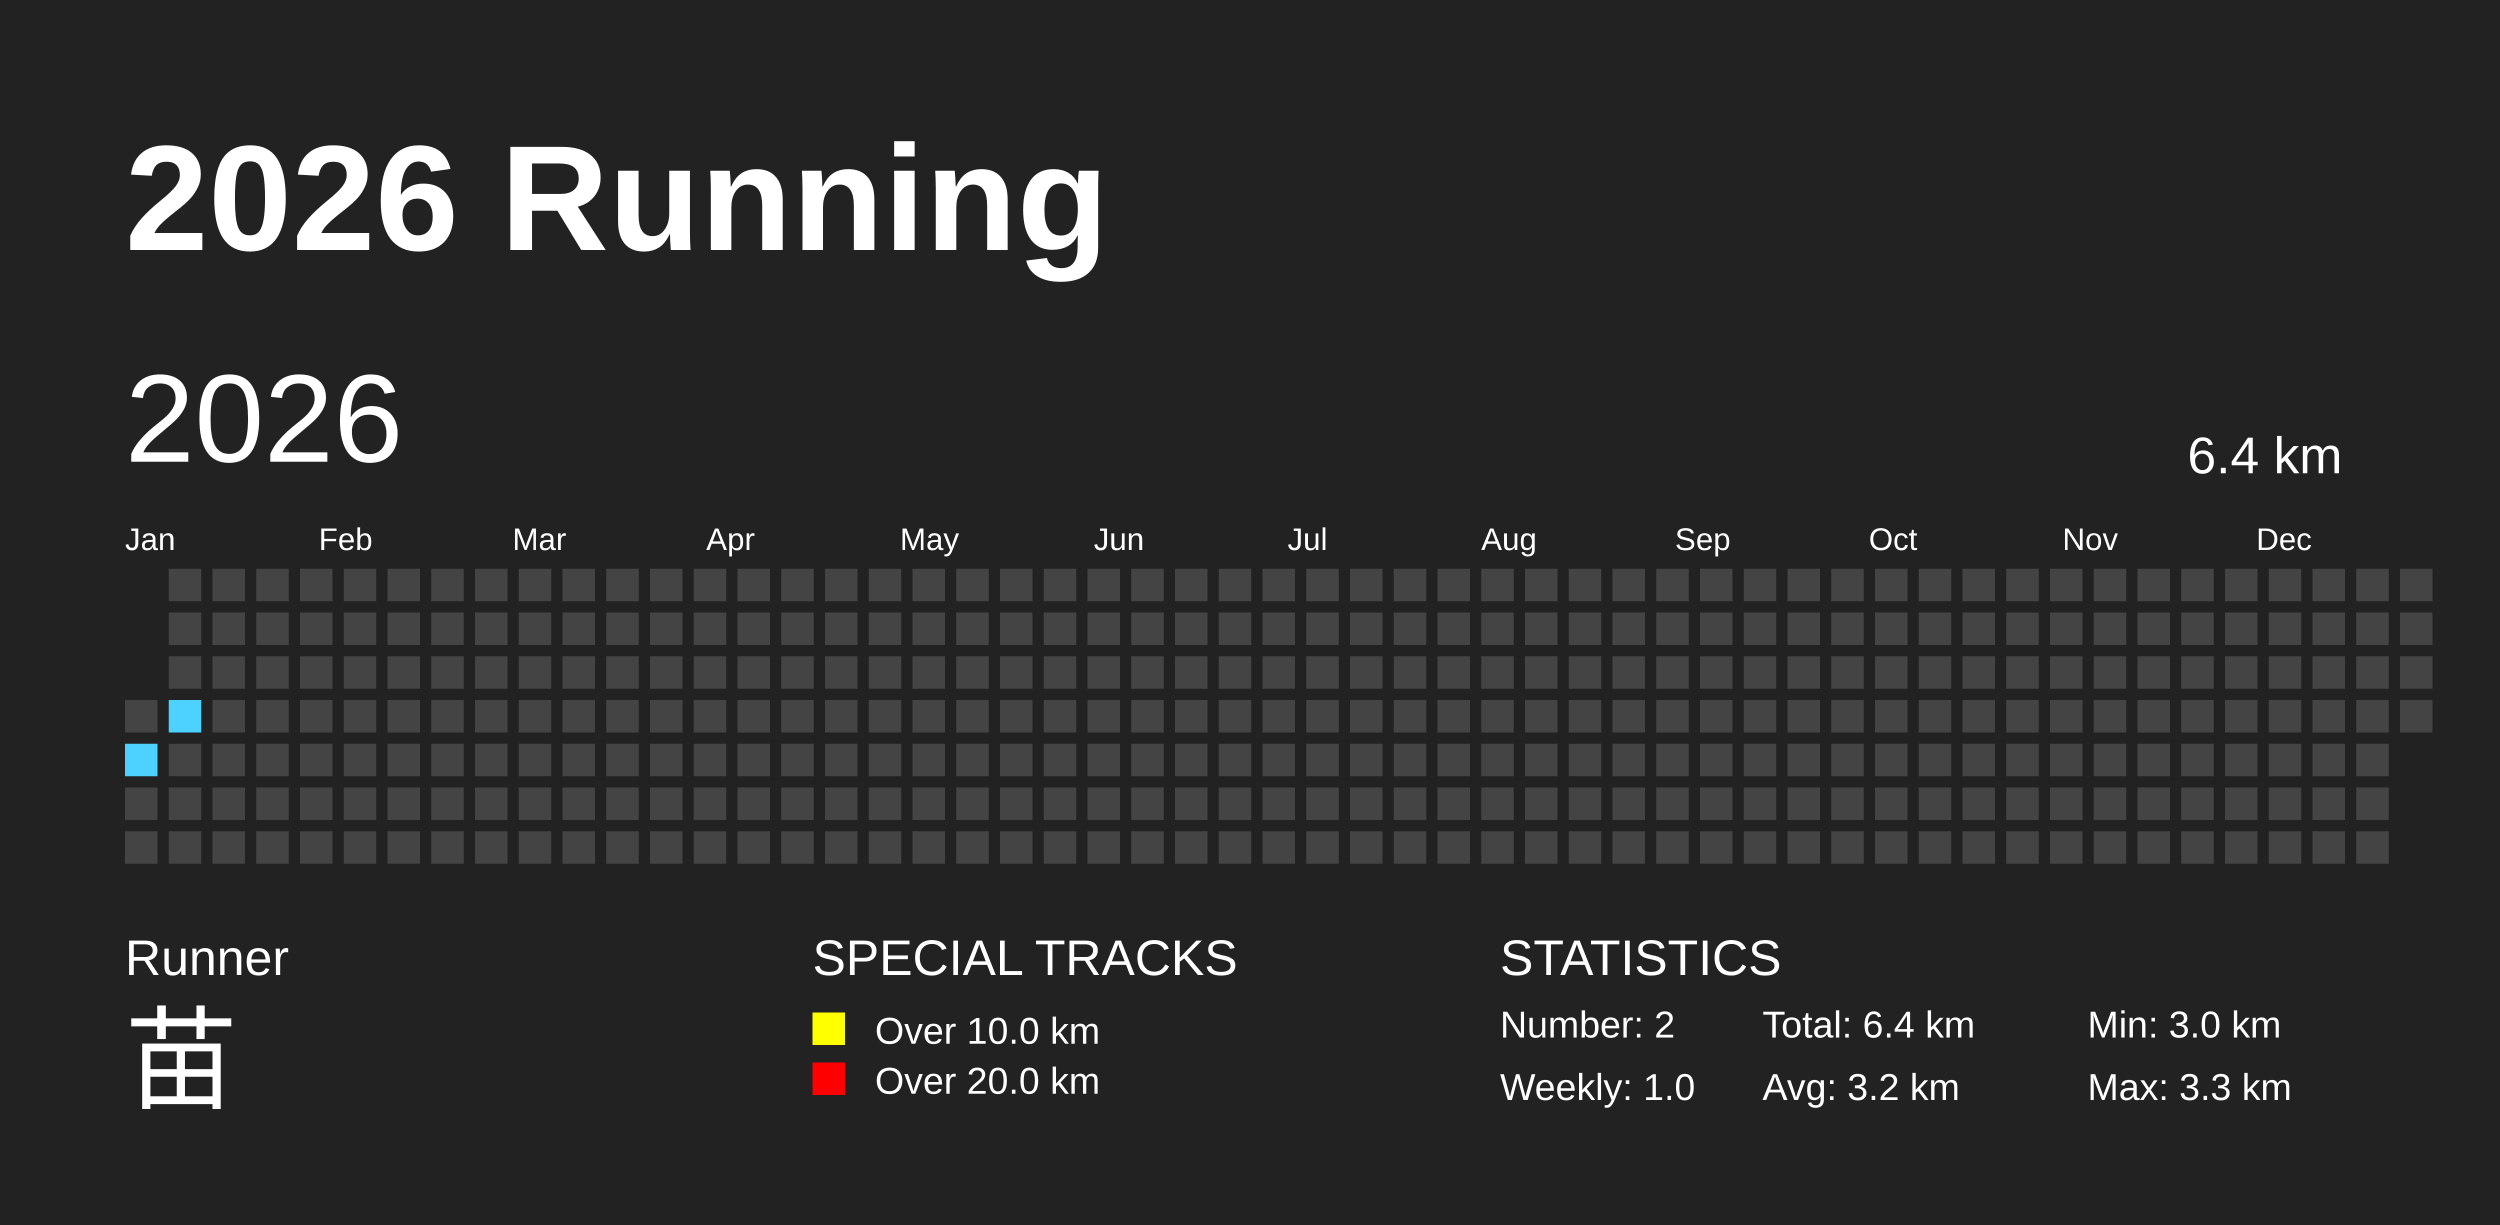
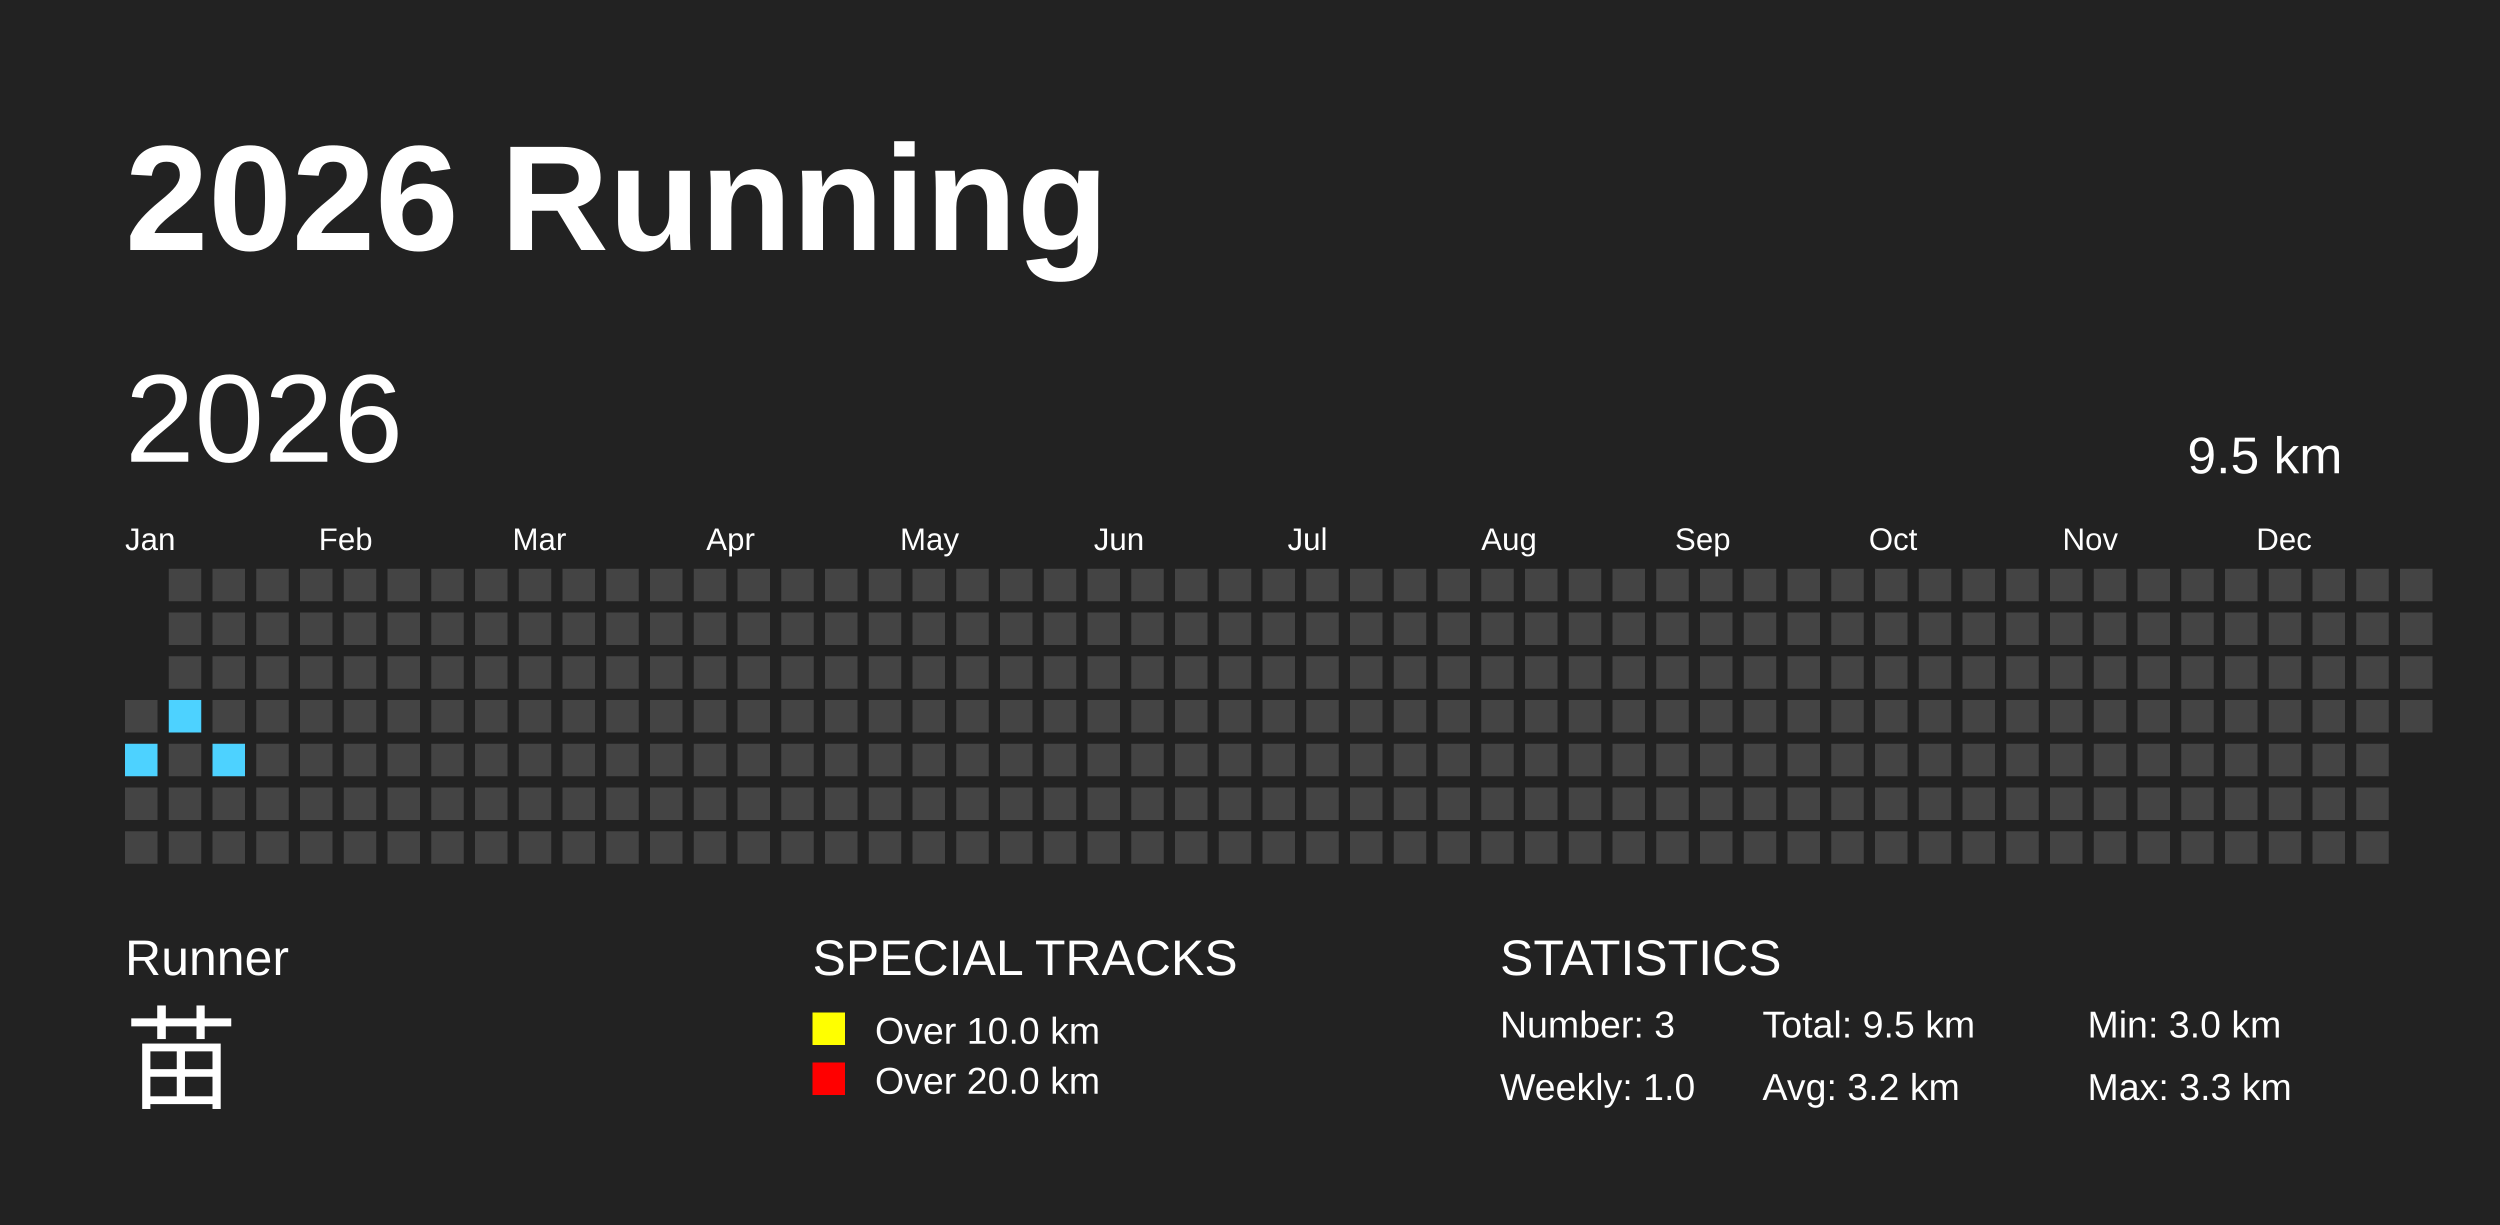
<svg xmlns="http://www.w3.org/2000/svg" baseProfile="full" height="98mm" version="1.1" viewBox="0,0,200,98" width="200mm">
  <defs />
  <rect fill="#222222" height="98" width="200" x="0" y="0" />
  <text fill="#FFFFFF" style="font-size:12px; font-family:Arial; font-weight:bold;" x="10" y="20">2026 Running</text>
  <text fill="#FFFFFF" style="font-size:4px; font-family:Arial" x="10" y="78">Runner</text>
  <text fill="#FFFFFF" style="font-size:9px; font-family:Arial" x="10" y="88">苗</text>
  <text fill="#FFFFFF" style="font-size:4px; font-family:Arial" x="65" y="78">SPECIAL TRACKS</text>
  <rect fill="yellow" height="2.6" width="2.6" x="65" y="81" />
  <text fill="#FFFFFF" style="font-size:3px; font-family:Arial" x="70" y="83.5">Over 10.0 km</text>
  <rect fill="red" height="2.6" width="2.6" x="65" y="85" />
  <text fill="#FFFFFF" style="font-size:3px; font-family:Arial" x="70" y="87.5">Over 20.0 km</text>
  <text fill="#FFFFFF" style="font-size:4px; font-family:Arial" x="120" y="78">STATISTICS</text>
-   <text fill="#FFFFFF" style="font-size:3px; font-family:Arial" x="120" y="83">Number: 2</text>
+   <text fill="#FFFFFF" style="font-size:3px; font-family:Arial" x="120" y="83">Number: 3</text>
  <text fill="#FFFFFF" style="font-size:3px; font-family:Arial" x="120" y="88">Weekly: 1.0</text>
-   <text fill="#FFFFFF" style="font-size:3px; font-family:Arial" x="141" y="83">Total: 6.4 km</text>
+   <text fill="#FFFFFF" style="font-size:3px; font-family:Arial" x="141" y="83">Total: 9.5 km</text>
  <text fill="#FFFFFF" style="font-size:3px; font-family:Arial" x="141" y="88">Avg: 3.2 km</text>
  <text fill="#FFFFFF" style="font-size:3px; font-family:Arial" x="167" y="83">Min: 3.0 km</text>
  <text fill="#FFFFFF" style="font-size:3px; font-family:Arial" x="167" y="88">Max: 3.3 km</text>
  <text dominant-baseline="hanging" fill="#FFFFFF" style="font-size:10.0px; font-family:Arial;" x="10" y="30">2026</text>
-   <text dominant-baseline="hanging" fill="#FFFFFF" style="font-size:4.125px; font-family:Arial;" x="175" y="35">6.4 km</text>
+   <text dominant-baseline="hanging" fill="#FFFFFF" style="font-size:4.125px; font-family:Arial;" x="175" y="35">9.5 km</text>
  <text fill="#FFFFFF" style="font-size:2.5px; font-family:Arial" x="10.0" y="44">Jan</text>
  <text fill="#FFFFFF" style="font-size:2.5px; font-family:Arial" x="25.5" y="44">Feb</text>
  <text fill="#FFFFFF" style="font-size:2.5px; font-family:Arial" x="41.0" y="44">Mar</text>
  <text fill="#FFFFFF" style="font-size:2.5px; font-family:Arial" x="56.5" y="44">Apr</text>
  <text fill="#FFFFFF" style="font-size:2.5px; font-family:Arial" x="72.0" y="44">May</text>
  <text fill="#FFFFFF" style="font-size:2.5px; font-family:Arial" x="87.5" y="44">Jun</text>
  <text fill="#FFFFFF" style="font-size:2.5px; font-family:Arial" x="103.0" y="44">Jul</text>
  <text fill="#FFFFFF" style="font-size:2.5px; font-family:Arial" x="118.5" y="44">Aug</text>
  <text fill="#FFFFFF" style="font-size:2.5px; font-family:Arial" x="134.0" y="44">Sep</text>
  <text fill="#FFFFFF" style="font-size:2.5px; font-family:Arial" x="149.5" y="44">Oct</text>
  <text fill="#FFFFFF" style="font-size:2.5px; font-family:Arial" x="165.0" y="44">Nov</text>
  <text fill="#FFFFFF" style="font-size:2.5px; font-family:Arial" x="180.5" y="44">Dec</text>
  <rect fill="#444444" height="2.6" width="2.6" x="10.0" y="56.0" />
  <rect fill="#4DD2FF" height="2.6" width="2.6" x="10.0" y="59.5" />
  <rect fill="#444444" height="2.6" width="2.6" x="10.0" y="63.0" />
  <rect fill="#444444" height="2.6" width="2.6" x="10.0" y="66.5" />
  <rect fill="#444444" height="2.6" width="2.6" x="13.5" y="45.5" />
  <rect fill="#444444" height="2.6" width="2.6" x="13.5" y="49.0" />
  <rect fill="#444444" height="2.6" width="2.6" x="13.5" y="52.5" />
  <rect fill="#4DD2FF" height="2.6" width="2.6" x="13.5" y="56.0" />
  <rect fill="#444444" height="2.6" width="2.6" x="13.5" y="59.5" />
  <rect fill="#444444" height="2.6" width="2.6" x="13.5" y="63.0" />
  <rect fill="#444444" height="2.6" width="2.6" x="13.5" y="66.5" />
  <rect fill="#444444" height="2.6" width="2.6" x="17.0" y="45.5" />
  <rect fill="#444444" height="2.6" width="2.6" x="17.0" y="49.0" />
  <rect fill="#444444" height="2.6" width="2.6" x="17.0" y="52.5" />
  <rect fill="#444444" height="2.6" width="2.6" x="17.0" y="56.0" />
-   <rect fill="#444444" height="2.6" width="2.6" x="17.0" y="59.5" />
+   <rect fill="#4DD2FF" height="2.6" width="2.6" x="17.0" y="59.5" />
  <rect fill="#444444" height="2.6" width="2.6" x="17.0" y="63.0" />
  <rect fill="#444444" height="2.6" width="2.6" x="17.0" y="66.5" />
  <rect fill="#444444" height="2.6" width="2.6" x="20.5" y="45.5" />
  <rect fill="#444444" height="2.6" width="2.6" x="20.5" y="49.0" />
  <rect fill="#444444" height="2.6" width="2.6" x="20.5" y="52.5" />
  <rect fill="#444444" height="2.6" width="2.6" x="20.5" y="56.0" />
  <rect fill="#444444" height="2.6" width="2.6" x="20.5" y="59.5" />
  <rect fill="#444444" height="2.6" width="2.6" x="20.5" y="63.0" />
  <rect fill="#444444" height="2.6" width="2.6" x="20.5" y="66.5" />
  <rect fill="#444444" height="2.6" width="2.6" x="24.0" y="45.5" />
  <rect fill="#444444" height="2.6" width="2.6" x="24.0" y="49.0" />
  <rect fill="#444444" height="2.6" width="2.6" x="24.0" y="52.5" />
  <rect fill="#444444" height="2.6" width="2.6" x="24.0" y="56.0" />
  <rect fill="#444444" height="2.6" width="2.6" x="24.0" y="59.5" />
  <rect fill="#444444" height="2.6" width="2.6" x="24.0" y="63.0" />
  <rect fill="#444444" height="2.6" width="2.6" x="24.0" y="66.5" />
  <rect fill="#444444" height="2.6" width="2.6" x="27.5" y="45.5" />
  <rect fill="#444444" height="2.6" width="2.6" x="27.5" y="49.0" />
  <rect fill="#444444" height="2.6" width="2.6" x="27.5" y="52.5" />
  <rect fill="#444444" height="2.6" width="2.6" x="27.5" y="56.0" />
  <rect fill="#444444" height="2.6" width="2.6" x="27.5" y="59.5" />
  <rect fill="#444444" height="2.6" width="2.6" x="27.5" y="63.0" />
  <rect fill="#444444" height="2.6" width="2.6" x="27.5" y="66.5" />
  <rect fill="#444444" height="2.6" width="2.6" x="31.0" y="45.5" />
  <rect fill="#444444" height="2.6" width="2.6" x="31.0" y="49.0" />
  <rect fill="#444444" height="2.6" width="2.6" x="31.0" y="52.5" />
  <rect fill="#444444" height="2.6" width="2.6" x="31.0" y="56.0" />
  <rect fill="#444444" height="2.6" width="2.6" x="31.0" y="59.5" />
  <rect fill="#444444" height="2.6" width="2.6" x="31.0" y="63.0" />
  <rect fill="#444444" height="2.6" width="2.6" x="31.0" y="66.5" />
  <rect fill="#444444" height="2.6" width="2.6" x="34.5" y="45.5" />
  <rect fill="#444444" height="2.6" width="2.6" x="34.5" y="49.0" />
  <rect fill="#444444" height="2.6" width="2.6" x="34.5" y="52.5" />
  <rect fill="#444444" height="2.6" width="2.6" x="34.5" y="56.0" />
  <rect fill="#444444" height="2.6" width="2.6" x="34.5" y="59.5" />
  <rect fill="#444444" height="2.6" width="2.6" x="34.5" y="63.0" />
  <rect fill="#444444" height="2.6" width="2.6" x="34.5" y="66.5" />
  <rect fill="#444444" height="2.6" width="2.6" x="38.0" y="45.5" />
  <rect fill="#444444" height="2.6" width="2.6" x="38.0" y="49.0" />
  <rect fill="#444444" height="2.6" width="2.6" x="38.0" y="52.5" />
  <rect fill="#444444" height="2.6" width="2.6" x="38.0" y="56.0" />
  <rect fill="#444444" height="2.6" width="2.6" x="38.0" y="59.5" />
  <rect fill="#444444" height="2.6" width="2.6" x="38.0" y="63.0" />
  <rect fill="#444444" height="2.6" width="2.6" x="38.0" y="66.5" />
  <rect fill="#444444" height="2.6" width="2.6" x="41.5" y="45.5" />
  <rect fill="#444444" height="2.6" width="2.6" x="41.5" y="49.0" />
  <rect fill="#444444" height="2.6" width="2.6" x="41.5" y="52.5" />
  <rect fill="#444444" height="2.6" width="2.6" x="41.5" y="56.0" />
  <rect fill="#444444" height="2.6" width="2.6" x="41.5" y="59.5" />
  <rect fill="#444444" height="2.6" width="2.6" x="41.5" y="63.0" />
  <rect fill="#444444" height="2.6" width="2.6" x="41.5" y="66.5" />
  <rect fill="#444444" height="2.6" width="2.6" x="45.0" y="45.5" />
  <rect fill="#444444" height="2.6" width="2.6" x="45.0" y="49.0" />
  <rect fill="#444444" height="2.6" width="2.6" x="45.0" y="52.5" />
  <rect fill="#444444" height="2.6" width="2.6" x="45.0" y="56.0" />
  <rect fill="#444444" height="2.6" width="2.6" x="45.0" y="59.5" />
  <rect fill="#444444" height="2.6" width="2.6" x="45.0" y="63.0" />
  <rect fill="#444444" height="2.6" width="2.6" x="45.0" y="66.5" />
  <rect fill="#444444" height="2.6" width="2.6" x="48.5" y="45.5" />
  <rect fill="#444444" height="2.6" width="2.6" x="48.5" y="49.0" />
  <rect fill="#444444" height="2.6" width="2.6" x="48.5" y="52.5" />
  <rect fill="#444444" height="2.6" width="2.6" x="48.5" y="56.0" />
  <rect fill="#444444" height="2.6" width="2.6" x="48.5" y="59.5" />
  <rect fill="#444444" height="2.6" width="2.6" x="48.5" y="63.0" />
  <rect fill="#444444" height="2.6" width="2.6" x="48.5" y="66.5" />
  <rect fill="#444444" height="2.6" width="2.6" x="52.0" y="45.5" />
  <rect fill="#444444" height="2.6" width="2.6" x="52.0" y="49.0" />
  <rect fill="#444444" height="2.6" width="2.6" x="52.0" y="52.5" />
  <rect fill="#444444" height="2.6" width="2.6" x="52.0" y="56.0" />
  <rect fill="#444444" height="2.6" width="2.6" x="52.0" y="59.5" />
  <rect fill="#444444" height="2.6" width="2.6" x="52.0" y="63.0" />
  <rect fill="#444444" height="2.6" width="2.6" x="52.0" y="66.5" />
  <rect fill="#444444" height="2.6" width="2.6" x="55.5" y="45.5" />
  <rect fill="#444444" height="2.6" width="2.6" x="55.5" y="49.0" />
  <rect fill="#444444" height="2.6" width="2.6" x="55.5" y="52.5" />
  <rect fill="#444444" height="2.6" width="2.6" x="55.5" y="56.0" />
  <rect fill="#444444" height="2.6" width="2.6" x="55.5" y="59.5" />
  <rect fill="#444444" height="2.6" width="2.6" x="55.5" y="63.0" />
  <rect fill="#444444" height="2.6" width="2.6" x="55.5" y="66.5" />
  <rect fill="#444444" height="2.6" width="2.6" x="59.0" y="45.5" />
  <rect fill="#444444" height="2.6" width="2.6" x="59.0" y="49.0" />
  <rect fill="#444444" height="2.6" width="2.6" x="59.0" y="52.5" />
  <rect fill="#444444" height="2.6" width="2.6" x="59.0" y="56.0" />
  <rect fill="#444444" height="2.6" width="2.6" x="59.0" y="59.5" />
  <rect fill="#444444" height="2.6" width="2.6" x="59.0" y="63.0" />
  <rect fill="#444444" height="2.6" width="2.6" x="59.0" y="66.5" />
  <rect fill="#444444" height="2.6" width="2.6" x="62.5" y="45.5" />
  <rect fill="#444444" height="2.6" width="2.6" x="62.5" y="49.0" />
  <rect fill="#444444" height="2.6" width="2.6" x="62.5" y="52.5" />
  <rect fill="#444444" height="2.6" width="2.6" x="62.5" y="56.0" />
  <rect fill="#444444" height="2.6" width="2.6" x="62.5" y="59.5" />
  <rect fill="#444444" height="2.6" width="2.6" x="62.5" y="63.0" />
  <rect fill="#444444" height="2.6" width="2.6" x="62.5" y="66.5" />
  <rect fill="#444444" height="2.6" width="2.6" x="66.0" y="45.5" />
  <rect fill="#444444" height="2.6" width="2.6" x="66.0" y="49.0" />
  <rect fill="#444444" height="2.6" width="2.6" x="66.0" y="52.5" />
  <rect fill="#444444" height="2.6" width="2.6" x="66.0" y="56.0" />
  <rect fill="#444444" height="2.6" width="2.6" x="66.0" y="59.5" />
  <rect fill="#444444" height="2.6" width="2.6" x="66.0" y="63.0" />
  <rect fill="#444444" height="2.6" width="2.6" x="66.0" y="66.5" />
  <rect fill="#444444" height="2.6" width="2.6" x="69.5" y="45.5" />
  <rect fill="#444444" height="2.6" width="2.6" x="69.5" y="49.0" />
  <rect fill="#444444" height="2.6" width="2.6" x="69.5" y="52.5" />
  <rect fill="#444444" height="2.6" width="2.6" x="69.5" y="56.0" />
  <rect fill="#444444" height="2.6" width="2.6" x="69.5" y="59.5" />
  <rect fill="#444444" height="2.6" width="2.6" x="69.5" y="63.0" />
  <rect fill="#444444" height="2.6" width="2.6" x="69.5" y="66.5" />
  <rect fill="#444444" height="2.6" width="2.6" x="73.0" y="45.5" />
  <rect fill="#444444" height="2.6" width="2.6" x="73.0" y="49.0" />
  <rect fill="#444444" height="2.6" width="2.6" x="73.0" y="52.5" />
  <rect fill="#444444" height="2.6" width="2.6" x="73.0" y="56.0" />
  <rect fill="#444444" height="2.6" width="2.6" x="73.0" y="59.5" />
  <rect fill="#444444" height="2.6" width="2.6" x="73.0" y="63.0" />
  <rect fill="#444444" height="2.6" width="2.6" x="73.0" y="66.5" />
  <rect fill="#444444" height="2.6" width="2.6" x="76.5" y="45.5" />
  <rect fill="#444444" height="2.6" width="2.6" x="76.5" y="49.0" />
  <rect fill="#444444" height="2.6" width="2.6" x="76.5" y="52.5" />
  <rect fill="#444444" height="2.6" width="2.6" x="76.5" y="56.0" />
  <rect fill="#444444" height="2.6" width="2.6" x="76.5" y="59.5" />
  <rect fill="#444444" height="2.6" width="2.6" x="76.5" y="63.0" />
  <rect fill="#444444" height="2.6" width="2.6" x="76.5" y="66.5" />
  <rect fill="#444444" height="2.6" width="2.6" x="80.0" y="45.5" />
  <rect fill="#444444" height="2.6" width="2.6" x="80.0" y="49.0" />
  <rect fill="#444444" height="2.6" width="2.6" x="80.0" y="52.5" />
  <rect fill="#444444" height="2.6" width="2.6" x="80.0" y="56.0" />
  <rect fill="#444444" height="2.6" width="2.6" x="80.0" y="59.5" />
  <rect fill="#444444" height="2.6" width="2.6" x="80.0" y="63.0" />
  <rect fill="#444444" height="2.6" width="2.6" x="80.0" y="66.5" />
  <rect fill="#444444" height="2.6" width="2.6" x="83.5" y="45.5" />
  <rect fill="#444444" height="2.6" width="2.6" x="83.5" y="49.0" />
  <rect fill="#444444" height="2.6" width="2.6" x="83.5" y="52.5" />
  <rect fill="#444444" height="2.6" width="2.6" x="83.5" y="56.0" />
  <rect fill="#444444" height="2.6" width="2.6" x="83.5" y="59.5" />
  <rect fill="#444444" height="2.6" width="2.6" x="83.5" y="63.0" />
  <rect fill="#444444" height="2.6" width="2.6" x="83.5" y="66.5" />
  <rect fill="#444444" height="2.6" width="2.6" x="87.0" y="45.5" />
  <rect fill="#444444" height="2.6" width="2.6" x="87.0" y="49.0" />
  <rect fill="#444444" height="2.6" width="2.6" x="87.0" y="52.5" />
  <rect fill="#444444" height="2.6" width="2.6" x="87.0" y="56.0" />
  <rect fill="#444444" height="2.6" width="2.6" x="87.0" y="59.5" />
  <rect fill="#444444" height="2.6" width="2.6" x="87.0" y="63.0" />
  <rect fill="#444444" height="2.6" width="2.6" x="87.0" y="66.5" />
  <rect fill="#444444" height="2.6" width="2.6" x="90.5" y="45.5" />
  <rect fill="#444444" height="2.6" width="2.6" x="90.5" y="49.0" />
  <rect fill="#444444" height="2.6" width="2.6" x="90.5" y="52.5" />
  <rect fill="#444444" height="2.6" width="2.6" x="90.5" y="56.0" />
  <rect fill="#444444" height="2.6" width="2.6" x="90.5" y="59.5" />
  <rect fill="#444444" height="2.6" width="2.6" x="90.5" y="63.0" />
  <rect fill="#444444" height="2.6" width="2.6" x="90.5" y="66.5" />
  <rect fill="#444444" height="2.6" width="2.6" x="94.0" y="45.5" />
  <rect fill="#444444" height="2.6" width="2.6" x="94.0" y="49.0" />
  <rect fill="#444444" height="2.6" width="2.6" x="94.0" y="52.5" />
  <rect fill="#444444" height="2.6" width="2.6" x="94.0" y="56.0" />
  <rect fill="#444444" height="2.6" width="2.6" x="94.0" y="59.5" />
  <rect fill="#444444" height="2.6" width="2.6" x="94.0" y="63.0" />
  <rect fill="#444444" height="2.6" width="2.6" x="94.0" y="66.5" />
  <rect fill="#444444" height="2.6" width="2.6" x="97.5" y="45.5" />
  <rect fill="#444444" height="2.6" width="2.6" x="97.5" y="49.0" />
  <rect fill="#444444" height="2.6" width="2.6" x="97.5" y="52.5" />
  <rect fill="#444444" height="2.6" width="2.6" x="97.5" y="56.0" />
  <rect fill="#444444" height="2.6" width="2.6" x="97.5" y="59.5" />
  <rect fill="#444444" height="2.6" width="2.6" x="97.5" y="63.0" />
  <rect fill="#444444" height="2.6" width="2.6" x="97.5" y="66.5" />
  <rect fill="#444444" height="2.6" width="2.6" x="101.0" y="45.5" />
  <rect fill="#444444" height="2.6" width="2.6" x="101.0" y="49.0" />
  <rect fill="#444444" height="2.6" width="2.6" x="101.0" y="52.5" />
  <rect fill="#444444" height="2.6" width="2.6" x="101.0" y="56.0" />
  <rect fill="#444444" height="2.6" width="2.6" x="101.0" y="59.5" />
  <rect fill="#444444" height="2.6" width="2.6" x="101.0" y="63.0" />
  <rect fill="#444444" height="2.6" width="2.6" x="101.0" y="66.5" />
  <rect fill="#444444" height="2.6" width="2.6" x="104.5" y="45.5" />
  <rect fill="#444444" height="2.6" width="2.6" x="104.5" y="49.0" />
  <rect fill="#444444" height="2.6" width="2.6" x="104.5" y="52.5" />
  <rect fill="#444444" height="2.6" width="2.6" x="104.5" y="56.0" />
  <rect fill="#444444" height="2.6" width="2.6" x="104.5" y="59.5" />
  <rect fill="#444444" height="2.6" width="2.6" x="104.5" y="63.0" />
  <rect fill="#444444" height="2.6" width="2.6" x="104.5" y="66.5" />
  <rect fill="#444444" height="2.6" width="2.6" x="108.0" y="45.5" />
  <rect fill="#444444" height="2.6" width="2.6" x="108.0" y="49.0" />
  <rect fill="#444444" height="2.6" width="2.6" x="108.0" y="52.5" />
  <rect fill="#444444" height="2.6" width="2.6" x="108.0" y="56.0" />
  <rect fill="#444444" height="2.6" width="2.6" x="108.0" y="59.5" />
  <rect fill="#444444" height="2.6" width="2.6" x="108.0" y="63.0" />
  <rect fill="#444444" height="2.6" width="2.6" x="108.0" y="66.5" />
  <rect fill="#444444" height="2.6" width="2.6" x="111.5" y="45.5" />
  <rect fill="#444444" height="2.6" width="2.6" x="111.5" y="49.0" />
  <rect fill="#444444" height="2.6" width="2.6" x="111.5" y="52.5" />
  <rect fill="#444444" height="2.6" width="2.6" x="111.5" y="56.0" />
  <rect fill="#444444" height="2.6" width="2.6" x="111.5" y="59.5" />
  <rect fill="#444444" height="2.6" width="2.6" x="111.5" y="63.0" />
  <rect fill="#444444" height="2.6" width="2.6" x="111.5" y="66.5" />
  <rect fill="#444444" height="2.6" width="2.6" x="115.0" y="45.5" />
  <rect fill="#444444" height="2.6" width="2.6" x="115.0" y="49.0" />
  <rect fill="#444444" height="2.6" width="2.6" x="115.0" y="52.5" />
  <rect fill="#444444" height="2.6" width="2.6" x="115.0" y="56.0" />
  <rect fill="#444444" height="2.6" width="2.6" x="115.0" y="59.5" />
  <rect fill="#444444" height="2.6" width="2.6" x="115.0" y="63.0" />
  <rect fill="#444444" height="2.6" width="2.6" x="115.0" y="66.5" />
  <rect fill="#444444" height="2.6" width="2.6" x="118.5" y="45.5" />
  <rect fill="#444444" height="2.6" width="2.6" x="118.5" y="49.0" />
  <rect fill="#444444" height="2.6" width="2.6" x="118.5" y="52.5" />
  <rect fill="#444444" height="2.6" width="2.6" x="118.5" y="56.0" />
  <rect fill="#444444" height="2.6" width="2.6" x="118.5" y="59.5" />
  <rect fill="#444444" height="2.6" width="2.6" x="118.5" y="63.0" />
  <rect fill="#444444" height="2.6" width="2.6" x="118.5" y="66.5" />
  <rect fill="#444444" height="2.6" width="2.6" x="122.0" y="45.5" />
  <rect fill="#444444" height="2.6" width="2.6" x="122.0" y="49.0" />
  <rect fill="#444444" height="2.6" width="2.6" x="122.0" y="52.5" />
  <rect fill="#444444" height="2.6" width="2.6" x="122.0" y="56.0" />
  <rect fill="#444444" height="2.6" width="2.6" x="122.0" y="59.5" />
  <rect fill="#444444" height="2.6" width="2.6" x="122.0" y="63.0" />
  <rect fill="#444444" height="2.6" width="2.6" x="122.0" y="66.5" />
  <rect fill="#444444" height="2.6" width="2.6" x="125.5" y="45.5" />
  <rect fill="#444444" height="2.6" width="2.6" x="125.5" y="49.0" />
  <rect fill="#444444" height="2.6" width="2.6" x="125.5" y="52.5" />
  <rect fill="#444444" height="2.6" width="2.6" x="125.5" y="56.0" />
  <rect fill="#444444" height="2.6" width="2.6" x="125.5" y="59.5" />
  <rect fill="#444444" height="2.6" width="2.6" x="125.5" y="63.0" />
  <rect fill="#444444" height="2.6" width="2.6" x="125.5" y="66.5" />
  <rect fill="#444444" height="2.6" width="2.6" x="129.0" y="45.5" />
  <rect fill="#444444" height="2.6" width="2.6" x="129.0" y="49.0" />
  <rect fill="#444444" height="2.6" width="2.6" x="129.0" y="52.5" />
  <rect fill="#444444" height="2.6" width="2.6" x="129.0" y="56.0" />
  <rect fill="#444444" height="2.6" width="2.6" x="129.0" y="59.5" />
  <rect fill="#444444" height="2.6" width="2.6" x="129.0" y="63.0" />
  <rect fill="#444444" height="2.6" width="2.6" x="129.0" y="66.5" />
  <rect fill="#444444" height="2.6" width="2.6" x="132.5" y="45.5" />
  <rect fill="#444444" height="2.6" width="2.6" x="132.5" y="49.0" />
  <rect fill="#444444" height="2.6" width="2.6" x="132.5" y="52.5" />
  <rect fill="#444444" height="2.6" width="2.6" x="132.5" y="56.0" />
  <rect fill="#444444" height="2.6" width="2.6" x="132.5" y="59.5" />
  <rect fill="#444444" height="2.6" width="2.6" x="132.5" y="63.0" />
  <rect fill="#444444" height="2.6" width="2.6" x="132.5" y="66.5" />
  <rect fill="#444444" height="2.6" width="2.6" x="136.0" y="45.5" />
  <rect fill="#444444" height="2.6" width="2.6" x="136.0" y="49.0" />
  <rect fill="#444444" height="2.6" width="2.6" x="136.0" y="52.5" />
  <rect fill="#444444" height="2.6" width="2.6" x="136.0" y="56.0" />
  <rect fill="#444444" height="2.6" width="2.6" x="136.0" y="59.5" />
  <rect fill="#444444" height="2.6" width="2.6" x="136.0" y="63.0" />
  <rect fill="#444444" height="2.6" width="2.6" x="136.0" y="66.5" />
  <rect fill="#444444" height="2.6" width="2.6" x="139.5" y="45.5" />
  <rect fill="#444444" height="2.6" width="2.6" x="139.5" y="49.0" />
  <rect fill="#444444" height="2.6" width="2.6" x="139.5" y="52.5" />
  <rect fill="#444444" height="2.6" width="2.6" x="139.5" y="56.0" />
  <rect fill="#444444" height="2.6" width="2.6" x="139.5" y="59.5" />
  <rect fill="#444444" height="2.6" width="2.6" x="139.5" y="63.0" />
  <rect fill="#444444" height="2.6" width="2.6" x="139.5" y="66.5" />
  <rect fill="#444444" height="2.6" width="2.6" x="143.0" y="45.5" />
  <rect fill="#444444" height="2.6" width="2.6" x="143.0" y="49.0" />
  <rect fill="#444444" height="2.6" width="2.6" x="143.0" y="52.5" />
  <rect fill="#444444" height="2.6" width="2.6" x="143.0" y="56.0" />
  <rect fill="#444444" height="2.6" width="2.6" x="143.0" y="59.5" />
  <rect fill="#444444" height="2.6" width="2.6" x="143.0" y="63.0" />
  <rect fill="#444444" height="2.6" width="2.6" x="143.0" y="66.5" />
  <rect fill="#444444" height="2.6" width="2.6" x="146.5" y="45.5" />
  <rect fill="#444444" height="2.6" width="2.6" x="146.5" y="49.0" />
  <rect fill="#444444" height="2.6" width="2.6" x="146.5" y="52.5" />
  <rect fill="#444444" height="2.6" width="2.6" x="146.5" y="56.0" />
  <rect fill="#444444" height="2.6" width="2.6" x="146.5" y="59.5" />
  <rect fill="#444444" height="2.6" width="2.6" x="146.5" y="63.0" />
  <rect fill="#444444" height="2.6" width="2.6" x="146.5" y="66.5" />
  <rect fill="#444444" height="2.6" width="2.6" x="150.0" y="45.5" />
  <rect fill="#444444" height="2.6" width="2.6" x="150.0" y="49.0" />
  <rect fill="#444444" height="2.6" width="2.6" x="150.0" y="52.5" />
  <rect fill="#444444" height="2.6" width="2.6" x="150.0" y="56.0" />
  <rect fill="#444444" height="2.6" width="2.6" x="150.0" y="59.5" />
  <rect fill="#444444" height="2.6" width="2.6" x="150.0" y="63.0" />
  <rect fill="#444444" height="2.6" width="2.6" x="150.0" y="66.5" />
  <rect fill="#444444" height="2.6" width="2.6" x="153.5" y="45.5" />
  <rect fill="#444444" height="2.6" width="2.6" x="153.5" y="49.0" />
  <rect fill="#444444" height="2.6" width="2.6" x="153.5" y="52.5" />
  <rect fill="#444444" height="2.6" width="2.6" x="153.5" y="56.0" />
  <rect fill="#444444" height="2.6" width="2.6" x="153.5" y="59.5" />
  <rect fill="#444444" height="2.6" width="2.6" x="153.5" y="63.0" />
  <rect fill="#444444" height="2.6" width="2.6" x="153.5" y="66.5" />
  <rect fill="#444444" height="2.6" width="2.6" x="157.0" y="45.5" />
  <rect fill="#444444" height="2.6" width="2.6" x="157.0" y="49.0" />
  <rect fill="#444444" height="2.6" width="2.6" x="157.0" y="52.5" />
  <rect fill="#444444" height="2.6" width="2.6" x="157.0" y="56.0" />
  <rect fill="#444444" height="2.6" width="2.6" x="157.0" y="59.5" />
  <rect fill="#444444" height="2.6" width="2.6" x="157.0" y="63.0" />
  <rect fill="#444444" height="2.6" width="2.6" x="157.0" y="66.5" />
  <rect fill="#444444" height="2.6" width="2.6" x="160.5" y="45.5" />
  <rect fill="#444444" height="2.6" width="2.6" x="160.5" y="49.0" />
  <rect fill="#444444" height="2.6" width="2.6" x="160.5" y="52.5" />
  <rect fill="#444444" height="2.6" width="2.6" x="160.5" y="56.0" />
  <rect fill="#444444" height="2.6" width="2.6" x="160.5" y="59.5" />
  <rect fill="#444444" height="2.6" width="2.6" x="160.5" y="63.0" />
  <rect fill="#444444" height="2.6" width="2.6" x="160.5" y="66.5" />
  <rect fill="#444444" height="2.6" width="2.6" x="164.0" y="45.5" />
  <rect fill="#444444" height="2.6" width="2.6" x="164.0" y="49.0" />
  <rect fill="#444444" height="2.6" width="2.6" x="164.0" y="52.5" />
  <rect fill="#444444" height="2.6" width="2.6" x="164.0" y="56.0" />
  <rect fill="#444444" height="2.6" width="2.6" x="164.0" y="59.5" />
  <rect fill="#444444" height="2.6" width="2.6" x="164.0" y="63.0" />
  <rect fill="#444444" height="2.6" width="2.6" x="164.0" y="66.5" />
  <rect fill="#444444" height="2.6" width="2.6" x="167.5" y="45.5" />
  <rect fill="#444444" height="2.6" width="2.6" x="167.5" y="49.0" />
  <rect fill="#444444" height="2.6" width="2.6" x="167.5" y="52.5" />
  <rect fill="#444444" height="2.6" width="2.6" x="167.5" y="56.0" />
  <rect fill="#444444" height="2.6" width="2.6" x="167.5" y="59.5" />
  <rect fill="#444444" height="2.6" width="2.6" x="167.5" y="63.0" />
  <rect fill="#444444" height="2.6" width="2.6" x="167.5" y="66.5" />
  <rect fill="#444444" height="2.6" width="2.6" x="171.0" y="45.5" />
  <rect fill="#444444" height="2.6" width="2.6" x="171.0" y="49.0" />
  <rect fill="#444444" height="2.6" width="2.6" x="171.0" y="52.5" />
  <rect fill="#444444" height="2.6" width="2.6" x="171.0" y="56.0" />
  <rect fill="#444444" height="2.6" width="2.6" x="171.0" y="59.5" />
  <rect fill="#444444" height="2.6" width="2.6" x="171.0" y="63.0" />
  <rect fill="#444444" height="2.6" width="2.6" x="171.0" y="66.5" />
  <rect fill="#444444" height="2.6" width="2.6" x="174.5" y="45.5" />
  <rect fill="#444444" height="2.6" width="2.6" x="174.5" y="49.0" />
  <rect fill="#444444" height="2.6" width="2.6" x="174.5" y="52.5" />
  <rect fill="#444444" height="2.6" width="2.6" x="174.5" y="56.0" />
  <rect fill="#444444" height="2.6" width="2.6" x="174.5" y="59.5" />
  <rect fill="#444444" height="2.6" width="2.6" x="174.5" y="63.0" />
  <rect fill="#444444" height="2.6" width="2.6" x="174.5" y="66.5" />
  <rect fill="#444444" height="2.6" width="2.6" x="178.0" y="45.5" />
  <rect fill="#444444" height="2.6" width="2.6" x="178.0" y="49.0" />
  <rect fill="#444444" height="2.6" width="2.6" x="178.0" y="52.5" />
  <rect fill="#444444" height="2.6" width="2.6" x="178.0" y="56.0" />
  <rect fill="#444444" height="2.6" width="2.6" x="178.0" y="59.5" />
  <rect fill="#444444" height="2.6" width="2.6" x="178.0" y="63.0" />
  <rect fill="#444444" height="2.6" width="2.6" x="178.0" y="66.5" />
  <rect fill="#444444" height="2.6" width="2.6" x="181.5" y="45.5" />
  <rect fill="#444444" height="2.6" width="2.6" x="181.5" y="49.0" />
  <rect fill="#444444" height="2.6" width="2.6" x="181.5" y="52.5" />
  <rect fill="#444444" height="2.6" width="2.6" x="181.5" y="56.0" />
  <rect fill="#444444" height="2.6" width="2.6" x="181.5" y="59.5" />
  <rect fill="#444444" height="2.6" width="2.6" x="181.5" y="63.0" />
  <rect fill="#444444" height="2.6" width="2.6" x="181.5" y="66.5" />
  <rect fill="#444444" height="2.6" width="2.6" x="185.0" y="45.5" />
  <rect fill="#444444" height="2.6" width="2.6" x="185.0" y="49.0" />
  <rect fill="#444444" height="2.6" width="2.6" x="185.0" y="52.5" />
  <rect fill="#444444" height="2.6" width="2.6" x="185.0" y="56.0" />
  <rect fill="#444444" height="2.6" width="2.6" x="185.0" y="59.5" />
  <rect fill="#444444" height="2.6" width="2.6" x="185.0" y="63.0" />
  <rect fill="#444444" height="2.6" width="2.6" x="185.0" y="66.5" />
  <rect fill="#444444" height="2.6" width="2.6" x="188.5" y="45.5" />
  <rect fill="#444444" height="2.6" width="2.6" x="188.5" y="49.0" />
  <rect fill="#444444" height="2.6" width="2.6" x="188.5" y="52.5" />
  <rect fill="#444444" height="2.6" width="2.6" x="188.5" y="56.0" />
  <rect fill="#444444" height="2.6" width="2.6" x="188.5" y="59.5" />
  <rect fill="#444444" height="2.6" width="2.6" x="188.5" y="63.0" />
  <rect fill="#444444" height="2.6" width="2.6" x="188.5" y="66.5" />
  <rect fill="#444444" height="2.6" width="2.6" x="192.0" y="45.5" />
  <rect fill="#444444" height="2.6" width="2.6" x="192.0" y="49.0" />
  <rect fill="#444444" height="2.6" width="2.6" x="192.0" y="52.5" />
  <rect fill="#444444" height="2.6" width="2.6" x="192.0" y="56.0" />
</svg>
